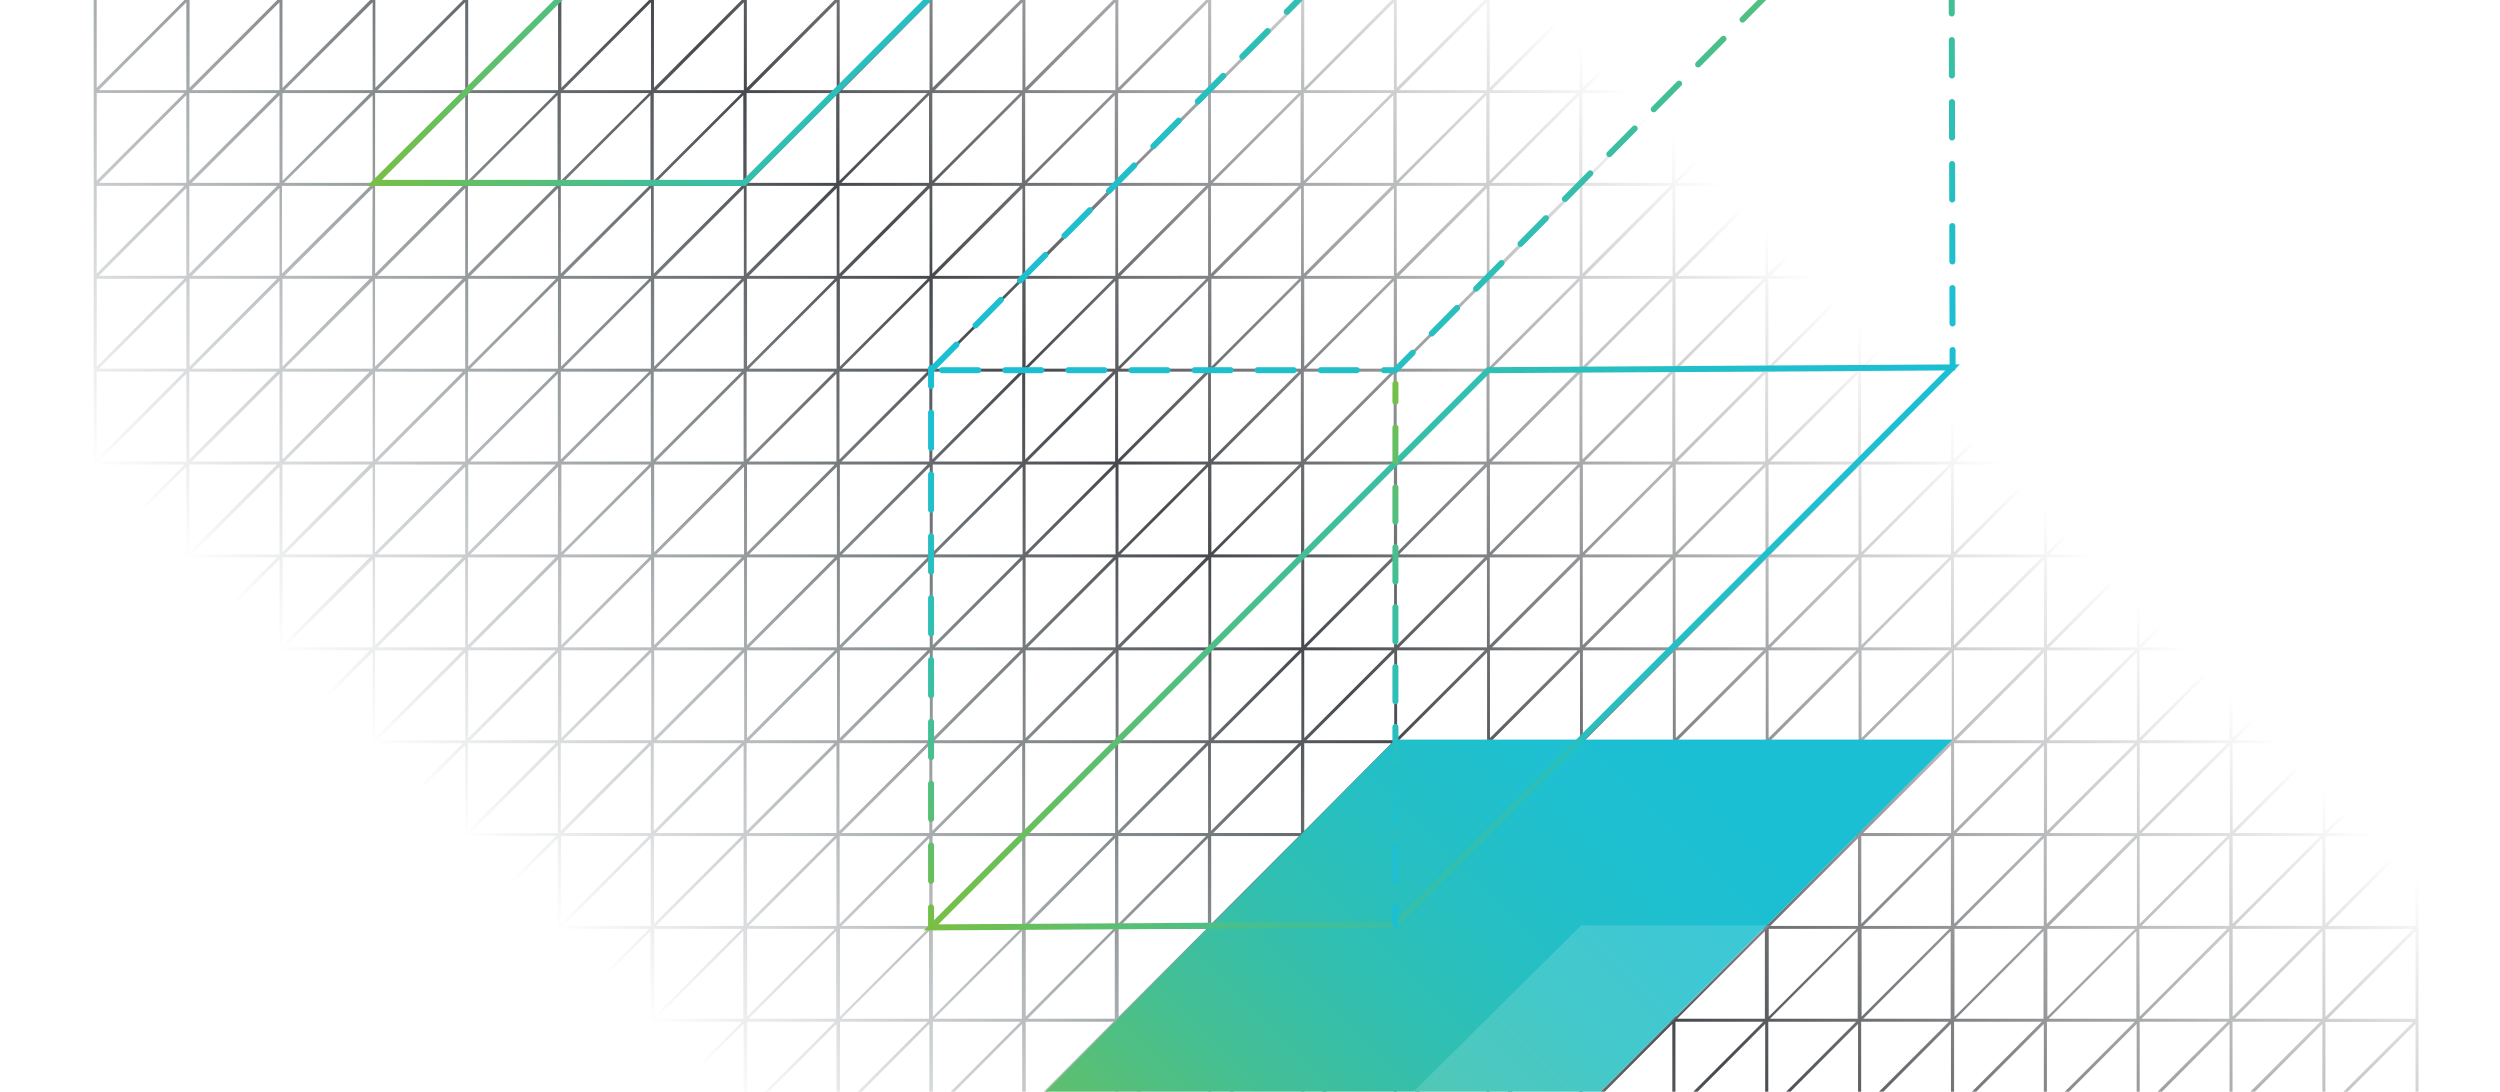
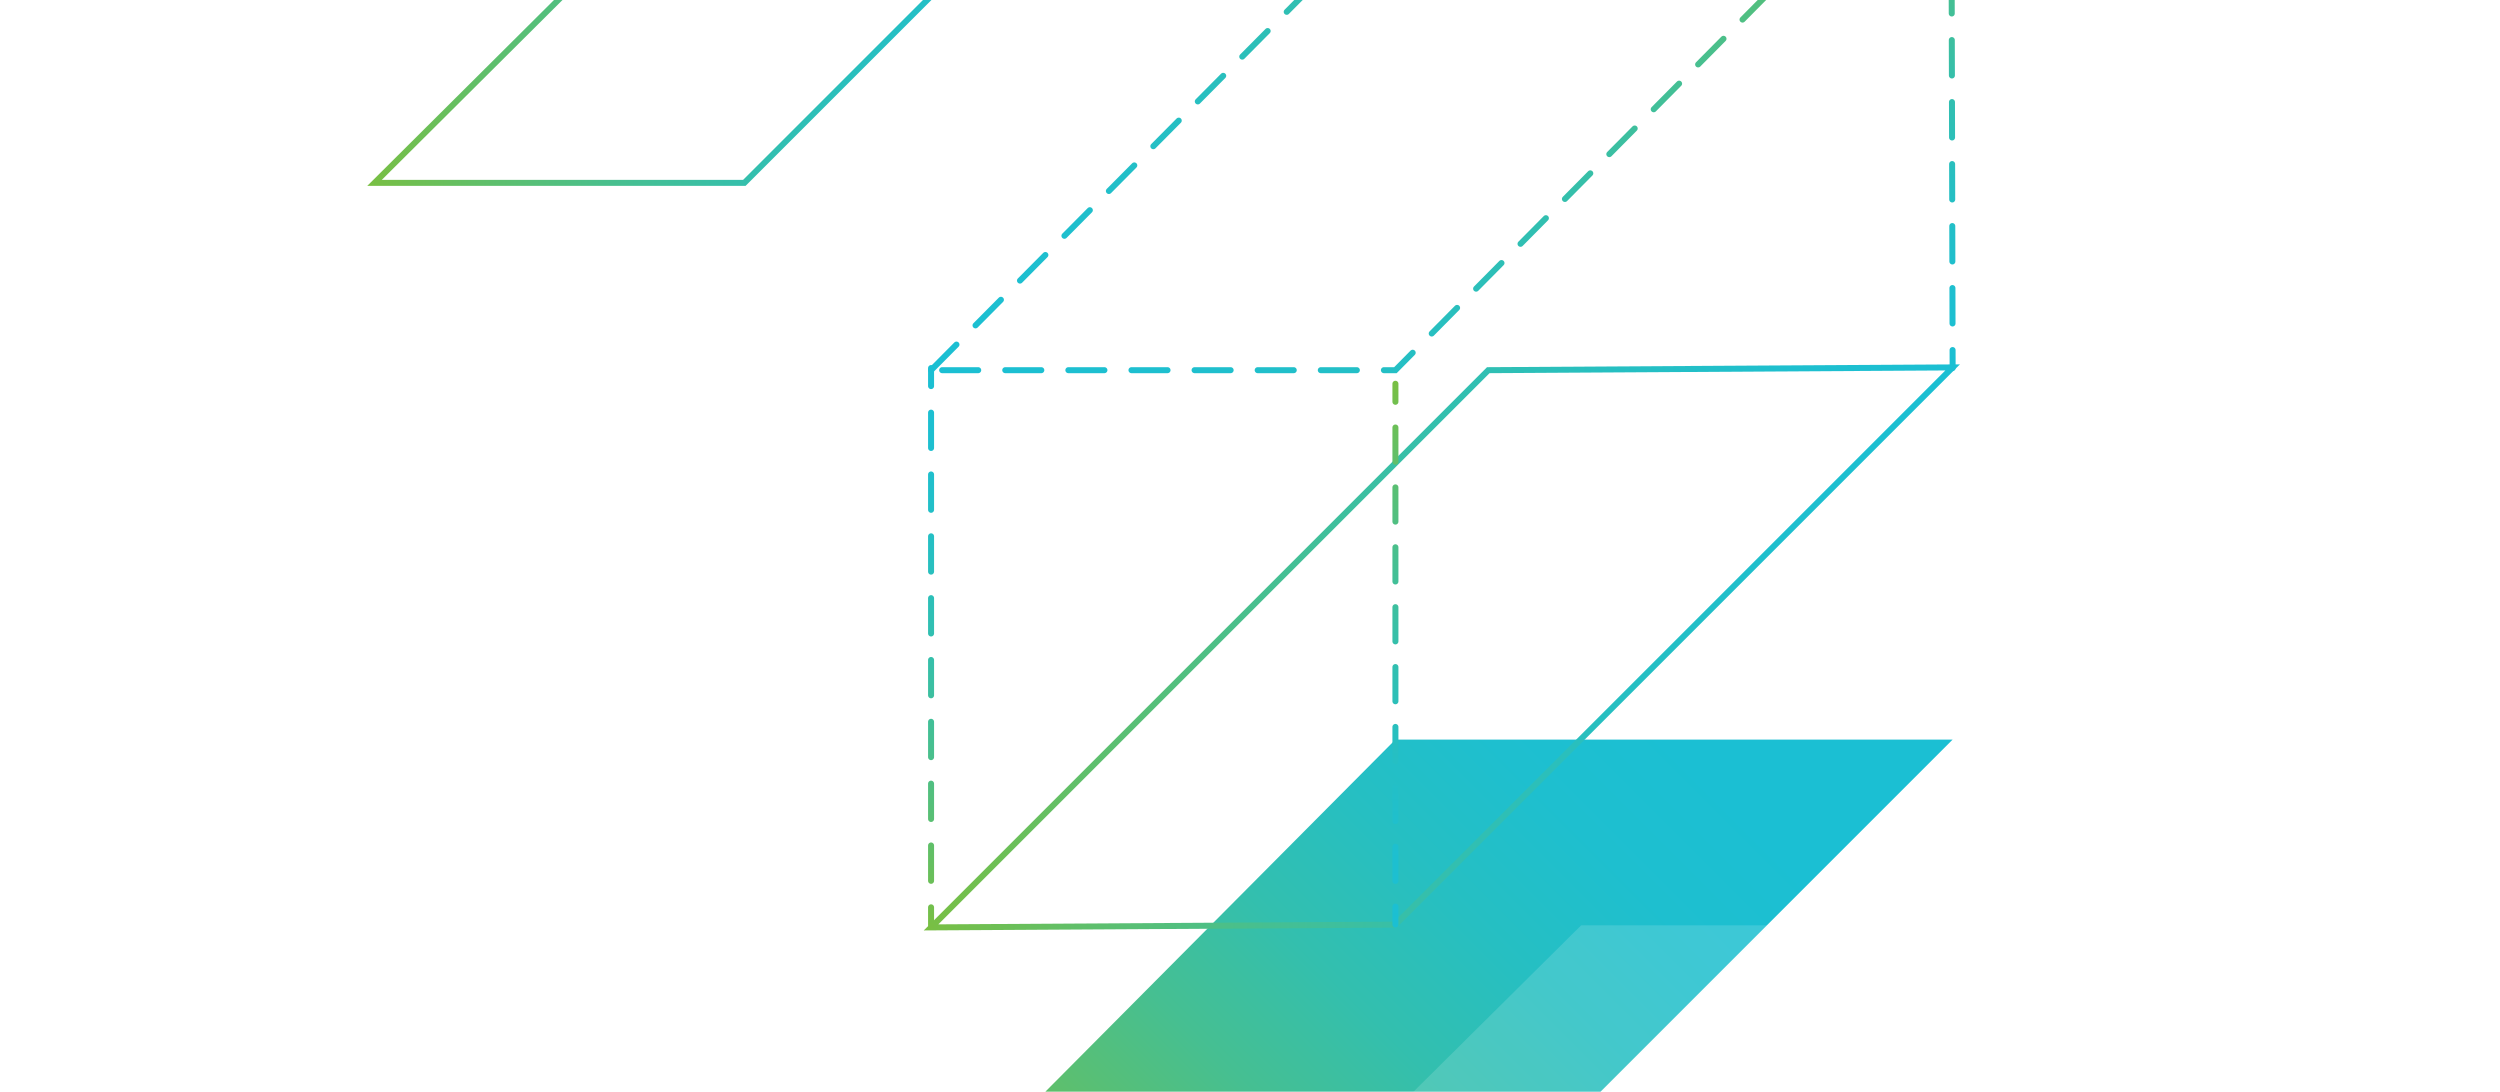
<svg xmlns="http://www.w3.org/2000/svg" xmlns:xlink="http://www.w3.org/1999/xlink" viewBox="0 0 415.95 181.63">
  <defs>
    <clipPath id="a">
      <rect width="415.95" height="181.63" style="fill: none" />
    </clipPath>
    <linearGradient id="b" x1="61.95" y1="247.27" x2="356.04" y2="-46.83" gradientUnits="userSpaceOnUse">
      <stop offset="0.21" stop-color="#3a4a51" stop-opacity="0" />
      <stop offset="0.5" stop-color="#46494d" />
      <stop offset="0.75" stop-color="#46494d" stop-opacity="0" />
    </linearGradient>
    <linearGradient id="c" x1="182.01" y1="219.57" x2="278.59" y2="122.99" gradientUnits="userSpaceOnUse">
      <stop offset="0" stop-color="#79bf43" />
      <stop offset="0.16" stop-color="#5ebf6c" />
      <stop offset="0.33" stop-color="#46bf91" />
      <stop offset="0.5" stop-color="#33bfae" />
      <stop offset="0.67" stop-color="#26bfc2" />
      <stop offset="0.84" stop-color="#1ebfcf" />
      <stop offset="1" stop-color="#1bbfd3" />
    </linearGradient>
    <linearGradient id="d" x1="153.69" y1="107.71" x2="326.1" y2="107.71" xlink:href="#c" />
    <linearGradient id="e" x1="61.1" y1="-1.95" x2="189.8" y2="-1.95" xlink:href="#c" />
    <linearGradient id="f" x1="173.2" y1="81.58" x2="306.47" y2="-51.69" gradientUnits="userSpaceOnUse">
      <stop offset="0" stop-color="#1bbfd3" />
      <stop offset="0.16" stop-color="#1ebfcf" />
      <stop offset="0.33" stop-color="#26bfc2" />
      <stop offset="0.5" stop-color="#33bfae" />
      <stop offset="0.67" stop-color="#46bf91" />
      <stop offset="0.84" stop-color="#5ebf6c" />
      <stop offset="1" stop-color="#79bf43" />
    </linearGradient>
    <linearGradient id="g" x1="154.91" y1="60.74" x2="154.91" y2="154.46" xlink:href="#f" />
    <linearGradient id="j" x1="232.17" y1="63.35" x2="232.17" y2="154.34" xlink:href="#c" />
    <linearGradient id="m" x1="324.88" y1="-32.2" x2="324.88" y2="61.74" xlink:href="#c" />
    <linearGradient id="n" x1="324.76" y1="-32.2" x2="324.76" y2="61.74" xlink:href="#c" />
  </defs>
  <g style="clip-path: url(#a)">
-     <path d="M386.94-.47H15.59V200.91H402.4V-.47Zm14.6.5-14.6,14.6V0ZM279.13,92.24l14.6-14.59V92.24Zm14.25.5-14.6,14.6V92.74Zm-29.7-.5,14.6-14.59V92.24Zm14.25.5-14.6,14.6V92.74Zm-29.7-.5,14.6-14.59V92.24Zm14.24.5-14.6,14.6V92.74Zm-29.69-.5,14.59-14.59V92.24Zm14.24.5-14.6,14.6V92.74Zm-29.7-.5,14.6-14.59V92.24Zm14.25.5L217,107.34V92.74Zm-29.7-.5,14.6-14.59V92.24Zm14.25.5-14.6,14.6V92.74Zm-29.7-.5L201,77.65V92.24Zm14.24.5-14.59,14.6V92.74ZM171,92.24l14.6-14.59V92.24Zm14.24.5-14.6,14.6V92.74Zm-29.7-.5,14.6-14.59V92.24Zm14.25.5-14.6,14.6V92.74Zm-29.7-.5,14.6-14.59V92.24Zm14.25.5-14.6,14.6V92.74Zm-29.7-.5,14.6-14.59V92.24Zm14.25.5-14.6,14.6V92.74Zm-15.46,0-14.59,14.6V92.74Zm-14.24-.5,14.6-14.59V92.24Zm14.6.86v14.6h-14.6Zm15.45,0v14.6h-14.6Zm15.45,0v14.6h-14.6Zm15.45,0v14.6h-14.6Zm15.46,0v14.6H171Zm15.45,0v14.6h-14.6Zm15.45,0v14.6h-14.6Zm15.45,0v14.6h-14.6Zm15.45,0v14.6H232.78Zm15.46,0v14.6h-14.6Zm15.45,0v14.6h-14.6Zm15.45,0v14.6h-14.6Zm.5-.36h14.6l-14.6,14.6Zm14.95.36v14.6h-14.6Zm-14.6-.86,14.6-14.59V92.24Zm-.35-.35V77.29h14.6Zm-15.45,0V77.29h14.6Zm-15.45,0V77.29h14.6Zm-15.46,0V77.29h14.6Zm-15.45,0V77.29H247Zm-15.45,0V77.29h14.6Zm-15.45,0V77.29h14.6Zm-15.45,0V77.29h14.59Zm-15.46,0V77.29h14.6Zm-15.45,0V77.29h14.6Zm-15.45,0V77.29h14.6Zm-15.45,0V77.29h14.6Zm-15.45,0V77.29H123.4Zm-.5.35H93.71l14.6-14.59Zm0,15.46H93.71l14.6-14.6Zm15.09.5-14.59,14.59V108.2Zm15.46,0-14.6,14.59V108.2Zm15.45,0-14.6,14.59V108.2Zm15.45,0-14.6,14.59V108.2Zm15.45,0-14.6,14.59V108.2Zm15.45,0-14.59,14.59V108.2Zm15.46,0-14.6,14.59V108.2Zm15.45,0L217,122.79V108.2Zm15.45,0-14.6,14.59V108.2Zm15.45,0-14.6,14.59V108.2Zm15.46,0-14.6,14.59V108.2Zm15.45,0-14.6,14.59V108.2Zm15.45,0-14.6,14.59V108.2Zm.85-15.46h14.6l-14.6,14.6Zm0-15.45h14.6l-14.6,14.6ZM108,77.29l-14.6,14.6V77.29Zm0,15.45-14.6,14.6V92.74Zm0,15.46-14.6,14.59V108.2Zm.36.35v14.6H93.71Zm15.45,0v14.6h-14.6Zm15.45,0v14.6h-14.6Zm15.45,0v14.6h-14.6Zm15.45,0v14.6h-14.6Zm15.46,0v14.6H171Zm15.45,0v14.6h-14.6Zm15.45,0v14.6h-14.6Zm15.45,0v14.6h-14.6Zm15.45,0v14.6H232.78Zm15.46,0v14.6h-14.6Zm15.45,0v14.6h-14.6Zm15.45,0v14.6h-14.6Zm15.45,0v14.6h-14.6Zm.5-.35h14.6l-14.6,14.59Zm15,.35v14.6H310ZM310,107.7l14.6-14.6v14.6Zm0-15.46,14.6-14.59V92.24Zm0-15.45,14.6-14.6v14.6Zm-15.46,0,14.6-14.6v14.6Zm-15.45,0,14.6-14.6v14.6Zm-15.45,0,14.6-14.6v14.6Zm-15.45,0,14.6-14.6v14.6Zm-15.45,0,14.59-14.6v14.6Zm-15.46,0,14.6-14.6v14.6Zm-15.45,0,14.6-14.6v14.6Zm-15.45,0L201,62.19v14.6Zm-15.45,0,14.6-14.6v14.6Zm-15.46,0,14.6-14.6v14.6Zm-15.45,0,14.6-14.6v14.6Zm-15.45,0,14.6-14.6v14.6Zm-15.45,0,14.6-14.6v14.6Zm-15.45,0,14.6-14.6v14.6Zm-15.46,0,14.6-14.6v14.6Zm14.6,15.45H78.25l14.6-14.59Zm0,15.46H78.25l14.6-14.6Zm0,15.45H78.25l14.6-14.6Zm15.1.5-14.6,14.6v-14.6Zm15.45,0-14.59,14.6v-14.6Zm15.46,0-14.6,14.6v-14.6Zm15.45,0-14.6,14.6v-14.6Zm15.45,0-14.6,14.6v-14.6Zm15.45,0-14.6,14.6v-14.6Zm15.45,0-14.59,14.6v-14.6Zm15.46,0-14.6,14.6v-14.6Zm15.45,0L217,138.25v-14.6Zm15.45,0-14.6,14.6v-14.6Zm15.45,0-14.6,14.6v-14.6Zm15.46,0-14.6,14.6v-14.6Zm15.45,0-14.6,14.6v-14.6Zm15.45,0-14.6,14.6v-14.6Zm15.45,0-14.6,14.6v-14.6Zm.86-15.45h14.59l-14.59,14.59Zm0-15.46h14.59l-14.59,14.6Zm0-15.45h14.59l-14.59,14.6Zm0-15.45h14.59l-14.59,14.6Zm-15.46,14.6V61.84h14.6Zm-15.45,0V61.84h14.6Zm-15.45,0V61.84h14.6Zm-15.45,0V61.84h14.6Zm-15.46,0V61.84h14.6Zm-15.45,0V61.84H247Zm-15.45,0V61.84h14.6Zm-15.45,0V61.84h14.6Zm-15.45,0V61.84h14.59Zm-15.46,0V61.84h14.6Zm-15.45,0V61.84h14.6Zm-15.45,0V61.84h14.6Zm-15.45,0V61.84h14.6Zm-15.45,0V61.84H123.4Zm-15.46,0V61.84H108Zm-15.45,0V61.84H92.5Zm14.6.85L77.9,91.89V77.29Zm0,15.45-14.6,14.6V92.74Zm0,15.46L77.9,122.79V108.2Zm0,15.45-14.6,14.6v-14.6Zm.35.35v14.6H78.25Zm15.46,0v14.6H93.71Zm15.45,0v14.6h-14.6Zm15.45,0v14.6h-14.6Zm15.45,0v14.6h-14.6Zm15.45,0v14.6h-14.6Zm15.46,0v14.6H171ZM201,124v14.6h-14.6Zm15.45,0v14.6h-14.6Zm15.45,0v14.6h-14.6Zm15.45,0v14.6H232.78Zm15.46,0v14.6h-14.6Zm15.45,0v14.6h-14.6Zm15.45,0v14.6h-14.6Zm15.45,0v14.6h-14.6Zm15.46,0v14.6H310Zm.5-.35h14.59l-14.59,14.6Zm14.95.35v14.6h-14.6Zm-14.6-.85,14.6-14.6v14.6Zm0-15.45,14.6-14.6v14.6Zm0-15.46,14.6-14.59V92.24Zm0-15.45,14.6-14.6v14.6Zm0-15.45,14.6-14.6v14.6Zm-15.45,0,14.6-14.6v14.6Zm-15.46,0,14.6-14.6v14.6Zm-15.45,0,14.6-14.6v14.6Zm-15.45,0,14.6-14.6v14.6Zm-15.45,0,14.6-14.6v14.6Zm-15.45,0,14.59-14.6v14.6Zm-15.46,0,14.6-14.6v14.6Zm-15.45,0,14.6-14.6v14.6Zm-15.45,0L201,46.74v14.6Zm-15.45,0,14.6-14.6v14.6Zm-15.46,0,14.6-14.6v14.6Zm-15.45,0,14.6-14.6v14.6Zm-15.45,0,14.6-14.6v14.6Zm-15.45,0,14.6-14.6v14.6Zm-15.45,0,14.6-14.6v14.6Zm-15.46,0,14.6-14.6v14.6ZM77.4,76.79H62.8l14.6-14.6Zm0,15.45H62.8L77.4,77.65Zm0,15.46H62.8L77.4,93.1Zm0,15.45H62.8l14.6-14.6Zm0,15.45H62.8L77.4,124Zm15.1.5L77.9,153.7V139.1Zm15.45,0-14.6,14.6V139.1Zm15.45,0-14.59,14.6V139.1Zm15.46,0-14.6,14.6V139.1Zm15.45,0-14.6,14.6V139.1Zm15.45,0-14.6,14.6V139.1Zm15.45,0-14.6,14.6V139.1Zm15.45,0-14.59,14.6V139.1Zm15.46,0-14.6,14.6V139.1Zm15.45,0L217,153.7V139.1Zm15.45,0-14.6,14.6V139.1Zm15.45,0-14.6,14.6V139.1Zm15.46,0-14.6,14.6V139.1Zm15.45,0-14.6,14.6V139.1Zm15.45,0-14.6,14.6V139.1Zm15.45,0-14.6,14.6V139.1Zm15.45,0-14.59,14.6V139.1Zm.86-15.45h14.6l-14.6,14.6Zm0-15.45h14.6l-14.6,14.59Zm0-15.46h14.6l-14.6,14.6Zm0-15.45h14.6l-14.6,14.6Zm0-15.45h14.6l-14.6,14.6Zm0-15.45h14.6L340.59,61ZM325.14,61V46.39h14.59Zm-15.46,0V46.39h14.6Zm-15.45,0V46.39h14.6Zm-15.45,0V46.39h14.6Zm-15.45,0V46.39h14.6Zm-15.46,0V46.39h14.6Zm-15.45,0V46.39H247ZM217,61V46.39h14.6Zm-15.45,0V46.39h14.6Zm-15.45,0V46.39h14.59Zm-15.46,0V46.39h14.6Zm-15.45,0V46.39h14.6Zm-15.45,0V46.39h14.6Zm-15.45,0V46.39h14.6Zm-15.45,0V46.39H123.4ZM93.35,61V46.39H108ZM77.9,61V46.39H92.5Zm-.5.35H62.8l14.6-14.6Zm-15-.35V46.39h14.6Zm14.6.85-14.6,14.6V61.84Zm0,15.45-14.6,14.6V77.29Zm0,15.45-14.6,14.6V92.74Zm0,15.46-14.6,14.59V108.2Zm0,15.45-14.6,14.6v-14.6Zm0,15.45-14.6,14.6V139.1Zm.35.35v14.6H62.8Zm15.45,0v14.6H78.25Zm15.46,0v14.6H93.71Zm15.45,0v14.6h-14.6Zm15.45,0v14.6h-14.6Zm15.45,0v14.6h-14.6Zm15.45,0v14.6h-14.6Zm15.46,0v14.6H171Zm15.45,0v14.6h-14.6Zm15.45,0v14.6h-14.6Zm15.45,0v14.6h-14.6Zm15.45,0v14.6H232.78Zm15.46,0v14.6h-14.6Zm15.45,0v14.6h-14.6Zm15.45,0v14.6h-14.6Zm15.45,0v14.6h-14.6Zm15.46,0v14.6H310Zm15.45,0v14.6h-14.6Zm.5-.35h14.6l-14.6,14.6Zm15,.35v14.6h-14.6Zm-14.6-.85,14.6-14.6v14.6Zm0-15.45,14.6-14.6v14.6Zm0-15.45,14.6-14.6v14.6Zm0-15.46,14.6-14.59V92.24Zm0-15.45,14.6-14.6v14.6Zm0-15.45,14.6-14.6v14.6Zm0-15.45,14.6-14.6v14.6Zm-15.45,0,14.6-14.6v14.6Zm-15.45,0,14.6-14.6v14.6Zm-15.46,0,14.6-14.6v14.6Zm-15.45,0,14.6-14.6v14.6Zm-15.45,0,14.6-14.6v14.6Zm-15.45,0,14.6-14.6v14.6Zm-15.45,0,14.59-14.6v14.6Zm-15.46,0,14.6-14.6v14.6Zm-15.45,0,14.6-14.6v14.6Zm-15.45,0L201,31.29v14.6Zm-15.45,0,14.6-14.6v14.6Zm-15.46,0,14.6-14.6v14.6Zm-15.45,0,14.6-14.6v14.6Zm-15.45,0,14.6-14.6v14.6Zm-15.45,0,14.6-14.6v14.6Zm-15.45,0,14.6-14.6v14.6Zm-15.46,0,14.6-14.6v14.6Zm-15.45,0,14.6-14.6v14.6ZM62,61.34H47.35L62,46.74Zm0,15.45H47.35L62,62.19Zm0,15.45H47.35L62,77.65Zm0,15.46H47.35L62,93.1Zm0,15.45H47.35L62,108.55Zm0,15.45H47.35L62,124Zm0,15.45H47.35L62,139.45Zm15.1.5-14.6,14.6v-14.6Zm15.45,0-14.6,14.6v-14.6Zm15.45,0-14.6,14.6v-14.6Zm15.45,0-14.59,14.6v-14.6Zm15.46,0-14.6,14.6v-14.6Zm15.45,0-14.6,14.6v-14.6Zm15.45,0-14.6,14.6v-14.6Zm15.45,0-14.6,14.6v-14.6Zm15.45,0-14.59,14.6v-14.6Zm15.46,0-14.6,14.6v-14.6Zm15.45,0L217,169.15v-14.6Zm15.45,0-14.6,14.6v-14.6Zm15.45,0-14.6,14.6v-14.6Zm15.46,0-14.6,14.6v-14.6Zm15.45,0-14.6,14.6v-14.6Zm15.45,0-14.6,14.6v-14.6Zm15.45,0-14.6,14.6v-14.6Zm15.45,0-14.59,14.6v-14.6Zm15.46,0-14.6,14.6v-14.6ZM356,139.1h14.6L356,153.7Zm0-15.45h14.6L356,138.25Zm0-15.45h14.6L356,122.79Zm0-15.46h14.6L356,107.34Zm0-15.45h14.6L356,91.89Zm0-15.45h14.6L356,76.44Zm0-15.45h14.6L356,61Zm0-15.46h14.6L356,45.53Zm-15.45,14.6V30.93h14.6Zm-15.45,0V30.93h14.59Zm-15.46,0V30.93h14.6Zm-15.45,0V30.93h14.6Zm-15.45,0V30.93h14.6Zm-15.45,0V30.93h14.6Zm-15.46,0V30.93h14.6Zm-15.45,0V30.93H247Zm-15.45,0V30.93h14.6Zm-15.45,0V30.93h14.6Zm-15.45,0V30.93h14.59Zm-15.46,0V30.93h14.6Zm-15.45,0V30.93h14.6Zm-15.45,0V30.93h14.6Zm-15.45,0V30.93h14.6Zm-15.45,0V30.93H123.4Zm-15.46,0V30.93H108Zm-15.45,0V30.93H92.5Zm-15.45,0V30.93h14.6Zm-.5.36H47.35L62,31.29Zm-15-.36V30.93H61.59Zm14.59.86L47,61V46.39Zm0,15.45L47,76.44V61.84Zm0,15.45L47,91.89V77.29Zm0,15.45L47,107.34V92.74Zm0,15.46L47,122.79V108.2Zm0,15.45L47,138.25v-14.6Zm0,15.45L47,153.7V139.1Zm0,15.45L47,169.15v-14.6Zm.36.36V169.5H47.35Zm15.45,0V169.5H62.8Zm15.45,0V169.5H78.25Zm15.46,0V169.5H93.71Zm15.45,0V169.5h-14.6Zm15.45,0V169.5h-14.6Zm15.45,0V169.5h-14.6Zm15.45,0V169.5h-14.6Zm15.46,0V169.5H171Zm15.45,0V169.5h-14.6Zm15.45,0V169.5h-14.6Zm15.45,0V169.5h-14.6Zm15.45,0V169.5H232.78Zm15.46,0V169.5h-14.6Zm15.45,0V169.5h-14.6Zm15.45,0V169.5h-14.6Zm15.45,0V169.5h-14.6Zm15.46,0V169.5H310Zm15.45,0V169.5h-14.6Zm15.45,0V169.5h-14.6Zm.5-.36h14.6L356,169.15Zm14.95.36V169.5h-14.6Zm-14.6-.86,14.6-14.6v14.6Zm0-15.45L371,124v14.6Zm0-15.45,14.6-14.6v14.6Zm0-15.45L371,93.1v14.6Zm0-15.46L371,77.65V92.24Zm0-15.45L371,62.19v14.6Zm0-15.45L371,46.74v14.6Zm0-15.45L371,31.29v14.6Zm0-15.46L371,15.84V30.43Zm-15.45,0,14.6-14.59V30.43Zm-15.45,0,14.6-14.59V30.43Zm-15.45,0,14.6-14.59V30.43Zm-15.46,0,14.6-14.59V30.43Zm-15.45,0,14.6-14.59V30.43Zm-15.45,0,14.6-14.59V30.43Zm-15.45,0,14.6-14.59V30.43Zm-15.45,0,14.59-14.59V30.43Zm-15.46,0,14.6-14.59V30.43Zm-15.45,0,14.6-14.59V30.43Zm-15.45,0L201,15.84V30.43Zm-15.45,0,14.6-14.59V30.43Zm-15.46,0,14.6-14.59V30.43Zm-15.45,0,14.6-14.59V30.43Zm-15.45,0,14.6-14.59V30.43Zm-15.45,0,14.6-14.59V30.43Zm-15.45,0,14.6-14.59V30.43Zm-15.46,0,14.6-14.59V30.43Zm-15.45,0L77.4,15.84V30.43Zm-15.45,0L62,15.84V30.43ZM46.5,45.89H31.9l14.6-14.6Zm0,15.45H31.9l14.6-14.6Zm0,15.45H31.9l14.6-14.6Zm0,15.45H31.9L46.5,77.65Zm0,15.46H31.9L46.5,93.1Zm0,15.45H31.9l14.6-14.6Zm0,15.45H31.9L46.5,124Zm0,15.45H31.9l14.6-14.6Zm0,15.45H31.9l14.6-14.59Zm15.09.5L47,184.6V170Zm15.46,0-14.6,14.6V170Zm15.45,0L77.9,184.6V170ZM108,170l-14.6,14.6V170Zm15.45,0-14.59,14.6V170Zm15.46,0-14.6,14.6V170Zm15.45,0-14.6,14.6V170Zm15.45,0-14.6,14.6V170Zm15.45,0-14.6,14.6V170Zm15.45,0-14.59,14.6V170Zm15.46,0-14.6,14.6V170Zm15.45,0L217,184.6V170ZM247,170l-14.6,14.6V170Zm15.45,0-14.6,14.6V170Zm15.46,0-14.6,14.6V170Zm15.45,0-14.6,14.6V170Zm15.45,0-14.6,14.6V170Zm15.45,0-14.6,14.6V170Zm15.45,0-14.59,14.6V170Zm15.46,0-14.6,14.6V170Zm15.45,0L356,184.6V170Zm.85-15.45h14.6l-14.6,14.6Zm0-15.45h14.6l-14.6,14.6Zm0-15.45h14.6l-14.6,14.6Zm0-15.45h14.6l-14.6,14.59Zm0-15.46h14.6l-14.6,14.6Zm0-15.45h14.6l-14.6,14.6Zm0-15.45h14.6l-14.6,14.6Zm0-15.45h14.6L371.49,61Zm0-15.46h14.6l-14.6,14.6Zm0-15.45h14.6l-14.6,14.6ZM356,30.08V15.48h14.6Zm-15.45,0V15.48h14.6Zm-15.45,0V15.48h14.59Zm-15.46,0V15.48h14.6Zm-15.45,0V15.48h14.6Zm-15.45,0V15.48h14.6Zm-15.45,0V15.48h14.6Zm-15.46,0V15.48h14.6Zm-15.45,0V15.48H247Zm-15.45,0V15.48h14.6Zm-15.45,0V15.48h14.6Zm-15.45,0V15.48h14.59Zm-15.46,0V15.48h14.6Zm-15.45,0V15.48h14.6Zm-15.45,0V15.48h14.6Zm-15.45,0V15.48h14.6Zm-15.45,0V15.48H123.4Zm-15.46,0V15.48H108Zm-15.45,0V15.48H92.5Zm-15.45,0V15.48h14.6ZM47,30.08V15.48H61.59Zm-.5.35H31.9L46.5,15.84Zm-15-.35V15.48h14.6Zm14.6.85-14.6,14.6V30.93Zm0,15.46L31.54,61V46.39Zm0,15.45-14.6,14.6V61.84Zm0,15.45-14.6,14.6V77.29Zm0,15.45-14.6,14.6V92.74Zm0,15.46-14.6,14.59V108.2Zm0,15.45-14.6,14.6v-14.6Zm0,15.45-14.6,14.6V139.1Zm0,15.45-14.6,14.6v-14.6Zm0,15.45-14.6,14.6V170Zm.36.36V185H31.9Zm15.45,0V185H47.35Zm15.45,0V185H62.8Zm15.45,0V185H78.25Zm15.46,0V185H93.71Zm15.45,0V185h-14.6Zm15.45,0V185h-14.6Zm15.45,0V185h-14.6Zm15.45,0V185h-14.6Zm15.46,0V185H171Zm15.45,0V185h-14.6Zm15.45,0V185h-14.6Zm15.45,0V185h-14.6Zm15.45,0V185H232.78Zm15.46,0V185h-14.6Zm15.45,0V185h-14.6Zm15.45,0V185h-14.6Zm15.45,0V185h-14.6Zm15.46,0V185H310Zm15.45,0V185h-14.6Zm15.45,0V185h-14.6Zm15.45,0V185h-14.6Zm.5-.36h14.6l-14.6,14.6Zm14.95.36V185H371.85Zm-14.59-.86,14.59-14.59V169.5Zm0-15.45,14.59-14.6v14.6Zm0-15.45L386.44,124v14.6Zm0-15.45,14.59-14.6v14.6Zm0-15.45,14.59-14.6v14.6Zm0-15.46,14.59-14.59V92.24Zm0-15.45,14.59-14.6v14.6Zm0-15.45,14.59-14.6v14.6Zm0-15.45,14.59-14.6v14.6Zm0-15.46,14.59-14.59V30.43Zm0-15.45L386.44.38V15Zm-15.46,0L371,.38V15Zm-15.45,0L355.54.38V15Zm-15.45,0L340.09.38V15ZM310,15,324.64.38V15Zm-15.46,0L309.18.38V15Zm-15.45,0L293.73.38V15Zm-15.45,0L278.28.38V15Zm-15.45,0L262.83.38V15Zm-15.45,0L247.37.38V15Zm-15.46,0L231.92.38V15Zm-15.45,0L216.47.38V15Zm-15.45,0L201,.38V15ZM171,15,185.57.38V15Zm-15.46,0L170.11.38V15Zm-15.45,0L154.66.38V15Zm-15.45,0L139.21.38V15Zm-15.45,0L123.76.38V15ZM93.71,15,108.31.38V15ZM78.25,15,92.85.38V15ZM62.8,15,77.4.38V15ZM47.35,15,62,.38V15ZM31.9,15,46.5.38V15ZM31,30.43H16.44L31,15.84Zm0,15.46H16.44L31,31.29Zm0,15.45H16.44L31,46.74Zm0,15.45H16.44L31,62.19Zm0,.86V92.24H16.44ZM16.09,91.89V77.29h14.6ZM31,107.7H16.44L31,93.1Zm0,15.45H16.44L31,108.55Zm0,15.45H16.44L31,124Zm0,15.45H16.44L31,139.45Zm0,15.45H16.44L31,154.91ZM31,185H16.44L31,170.36Zm15.1.5-14.6,14.6v-14.6Zm15.45,0L47,200.06v-14.6Zm15.46,0-14.6,14.6v-14.6Zm15.45,0-14.6,14.6v-14.6Zm15.45,0-14.6,14.6v-14.6Zm15.45,0-14.59,14.6v-14.6Zm15.46,0-14.6,14.6v-14.6Zm15.45,0-14.6,14.6v-14.6Zm15.45,0-14.6,14.6v-14.6Zm15.45,0-14.6,14.6v-14.6Zm15.45,0-14.59,14.6v-14.6Zm15.46,0-14.6,14.6v-14.6Zm15.45,0L217,200.06v-14.6Zm15.45,0-14.6,14.6v-14.6Zm15.45,0-14.6,14.6v-14.6Zm15.46,0-14.6,14.6v-14.6Zm15.45,0-14.6,14.6v-14.6Zm15.45,0-14.6,14.6v-14.6Zm15.45,0-14.6,14.6v-14.6Zm15.45,0-14.59,14.6v-14.6Zm15.46,0-14.6,14.6v-14.6Zm15.45,0L356,200.06v-14.6Zm15.45,0-14.6,14.6v-14.6Zm.85-15.46h14.6l-14.6,14.6Zm0-15.45h14.6l-14.6,14.6Zm0-15.45h14.6l-14.6,14.6Zm0-15.45h14.6l-14.6,14.6Zm0-15.45h14.6l-14.6,14.59Zm0-15.46h14.6l-14.6,14.6Zm0-15.45h14.6l-14.6,14.6Zm0-.85V61.84h14.6Zm15-14.25v14.6H387.3Zm-15-15.8h14.6L386.94,61Zm0-15.46h14.6l-14.6,14.6Zm0-15.45h14.6l-14.6,14.6ZM386.09,0l-14.6,14.6V0ZM370.64,0,356,14.63V0ZM355.19,0l-14.6,14.6V0ZM339.73,0l-14.59,14.6V0ZM324.28,0l-14.6,14.6V0ZM308.83,0l-14.6,14.6V0ZM293.38,0l-14.6,14.6V0ZM277.93,0l-14.6,14.6V0ZM262.47,0l-14.6,14.6V0ZM247,0l-14.6,14.6V0ZM231.57,0,217,14.63V0ZM216.12,0l-14.6,14.6V0ZM200.66,0l-14.59,14.6V0ZM185.21,0l-14.6,14.6V0ZM169.76,0l-14.6,14.6V0ZM154.31,0l-14.6,14.6V0ZM138.86,0l-14.6,14.6V0ZM123.4,0l-14.59,14.6V0ZM108,0l-14.6,14.6V0ZM92.5,0,77.9,14.63V0ZM77.05,0l-14.6,14.6V0ZM61.59,0,47,14.63V0ZM46.14,0l-14.6,14.6V0ZM31,15H16.44L31,.38ZM30.69,0l-14.6,14.6V0Zm0,15.45-14.6,14.6V15.48Zm0,15.45-14.6,14.6V30.93Zm0,15.46L16.09,61V46.39Zm0,15.45-14.6,14.6V61.84Zm0,30.9-14.6,14.6V92.74Zm0,15.46-14.6,14.59V108.2Zm0,15.45-14.6,14.6v-14.6Zm0,15.45-14.6,14.6V139.1Zm0,15.45-14.6,14.6v-14.6Zm0,15.45-14.6,14.6V170Zm0,15.46-14.6,14.6v-14.6ZM16.44,200.41,31,185.81v14.6Zm15.46,0,14.6-14.6v14.6Zm15.45,0L62,185.81v14.6Zm15.45,0,14.6-14.6v14.6Zm15.45,0,14.6-14.6v14.6Zm15.46,0,14.6-14.6v14.6Zm15.45,0,14.6-14.6v14.6Zm15.45,0,14.6-14.6v14.6Zm15.45,0,14.6-14.6v14.6Zm15.45,0,14.6-14.6v14.6Zm15.46,0,14.6-14.6v14.6Zm15.45,0,14.6-14.6v14.6Zm15.45,0,14.6-14.6v14.6Zm15.45,0,14.6-14.6v14.6Zm15.46,0,14.59-14.6v14.6Zm15.45,0,14.6-14.6v14.6Zm15.45,0,14.6-14.6v14.6Zm15.45,0,14.6-14.6v14.6Zm15.45,0,14.6-14.6v14.6Zm15.46,0,14.6-14.6v14.6Zm15.45,0,14.6-14.6v14.6Zm15.45,0,14.6-14.6v14.6Zm15.45,0,14.6-14.6v14.6Zm15.46,0,14.59-14.6v14.6Zm15.09-14.95h14.6l-14.6,14.6Zm.36,14.95,14.6-14.6v14.6Zm0-15.45,14.6-14.6V185Zm0-15.46,14.6-14.59V169.5Zm0-15.45,14.6-14.6v14.6Zm0-15.45L401.9,124v14.6Zm0-15.45,14.6-14.6v14.6Zm0-15.45,14.6-14.6v14.6Zm0-15.46,14.6-14.59V92.24Zm0-30.9,14.6-14.6v14.6Zm0-15.45,14.6-14.6v14.6Zm0-15.46,14.6-14.59V30.43Zm0-15.45L401.9.38V15Z" style="fill: url(#b)" />
    <g>
      <polygon points="139.45 216.31 232.17 215.76 324.88 123.05 232.17 123.05 139.45 216.31" style="fill: url(#c)" />
      <polygon points="154.91 154.3 232.17 153.84 324.88 61.13 247.62 61.59 154.91 154.3" style="fill: none;stroke-miterlimit: 10;stroke: url(#d)" />
      <polygon points="62.31 30.43 123.84 30.43 188.59 -34.32 127.36 -34.32 62.31 30.43" style="fill: none;stroke-miterlimit: 10;stroke: url(#e)" />
      <polygon points="154.91 61.59 247.62 -31.82 324.65 -31.82 232.17 61.59 154.91 61.59" style="fill: none;stroke-linecap: round;stroke-miterlimit: 10;stroke-dasharray: 6,4.5;stroke: url(#f)" />
      <g style="opacity: 0.15">
        <polygon points="216.35 200.31 247.62 200.31 294.53 153.96 263.07 153.96 216.35 200.31" style="fill: #f4f8fa" />
      </g>
      <g>
        <line x1="154.91" y1="153.96" x2="154.91" y2="150.96" style="fill: none;stroke-linecap: round;stroke-miterlimit: 10;stroke: url(#g)" />
        <line x1="154.91" y1="146.55" x2="154.91" y2="66.45" style="fill: none;stroke-linecap: round;stroke-miterlimit: 10;stroke-dasharray: 5.879,4.409;stroke: url(#g)" />
        <line x1="154.91" y1="64.24" x2="154.91" y2="61.24" style="fill: none;stroke-linecap: round;stroke-miterlimit: 10;stroke: url(#g)" />
      </g>
      <g>
        <line x1="232.17" y1="153.84" x2="232.17" y2="150.84" style="fill: none;stroke-linecap: round;stroke-miterlimit: 10;stroke: url(#j)" />
        <line x1="232.17" y1="146.57" x2="232.17" y2="68.99" style="fill: none;stroke-linecap: round;stroke-miterlimit: 10;stroke-dasharray: 5.694,4.27;stroke: url(#j)" />
        <line x1="232.17" y1="66.85" x2="232.17" y2="63.85" style="fill: none;stroke-linecap: round;stroke-miterlimit: 10;stroke: url(#j)" />
      </g>
      <g>
        <line x1="324.88" y1="61.24" x2="324.87" y2="58.24" style="fill: none;stroke-linecap: round;stroke-miterlimit: 10;stroke: url(#m)" />
        <line x1="324.86" y1="53.82" x2="324.66" y2="-26.49" style="fill: none;stroke-linecap: round;stroke-miterlimit: 10;stroke-dasharray: 5.894,4.421;stroke: url(#n)" />
      </g>
    </g>
  </g>
</svg>
